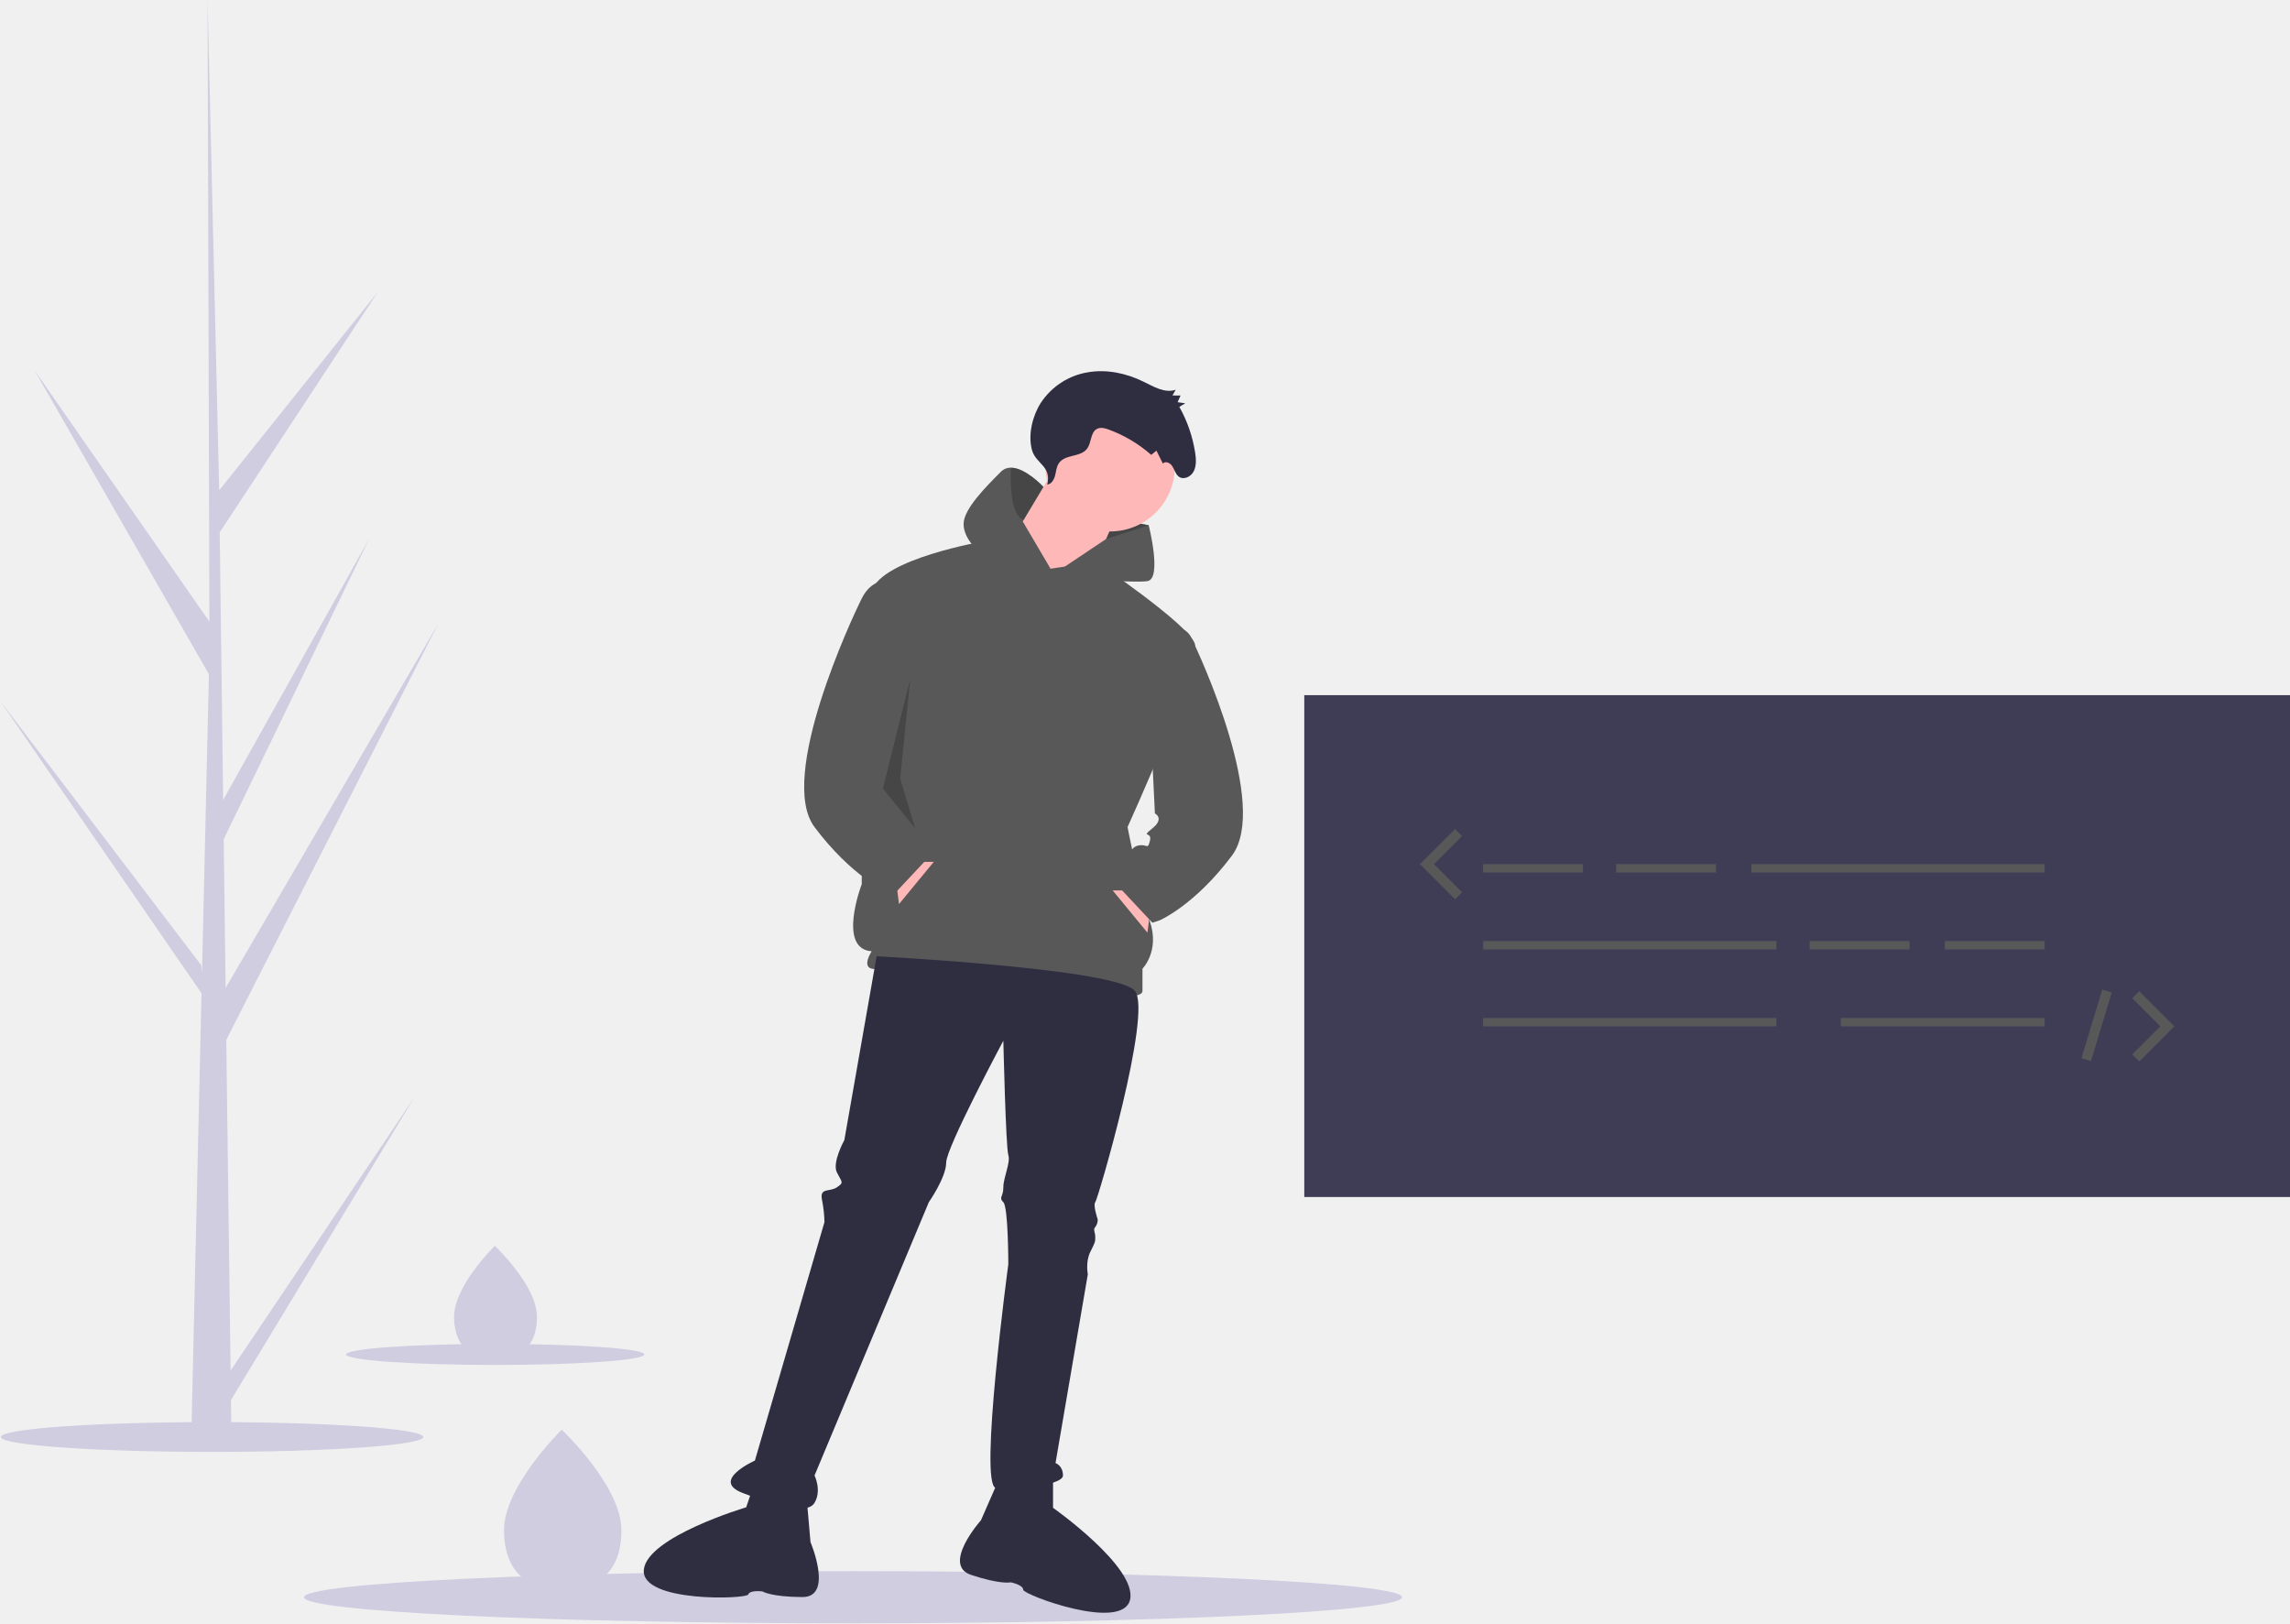
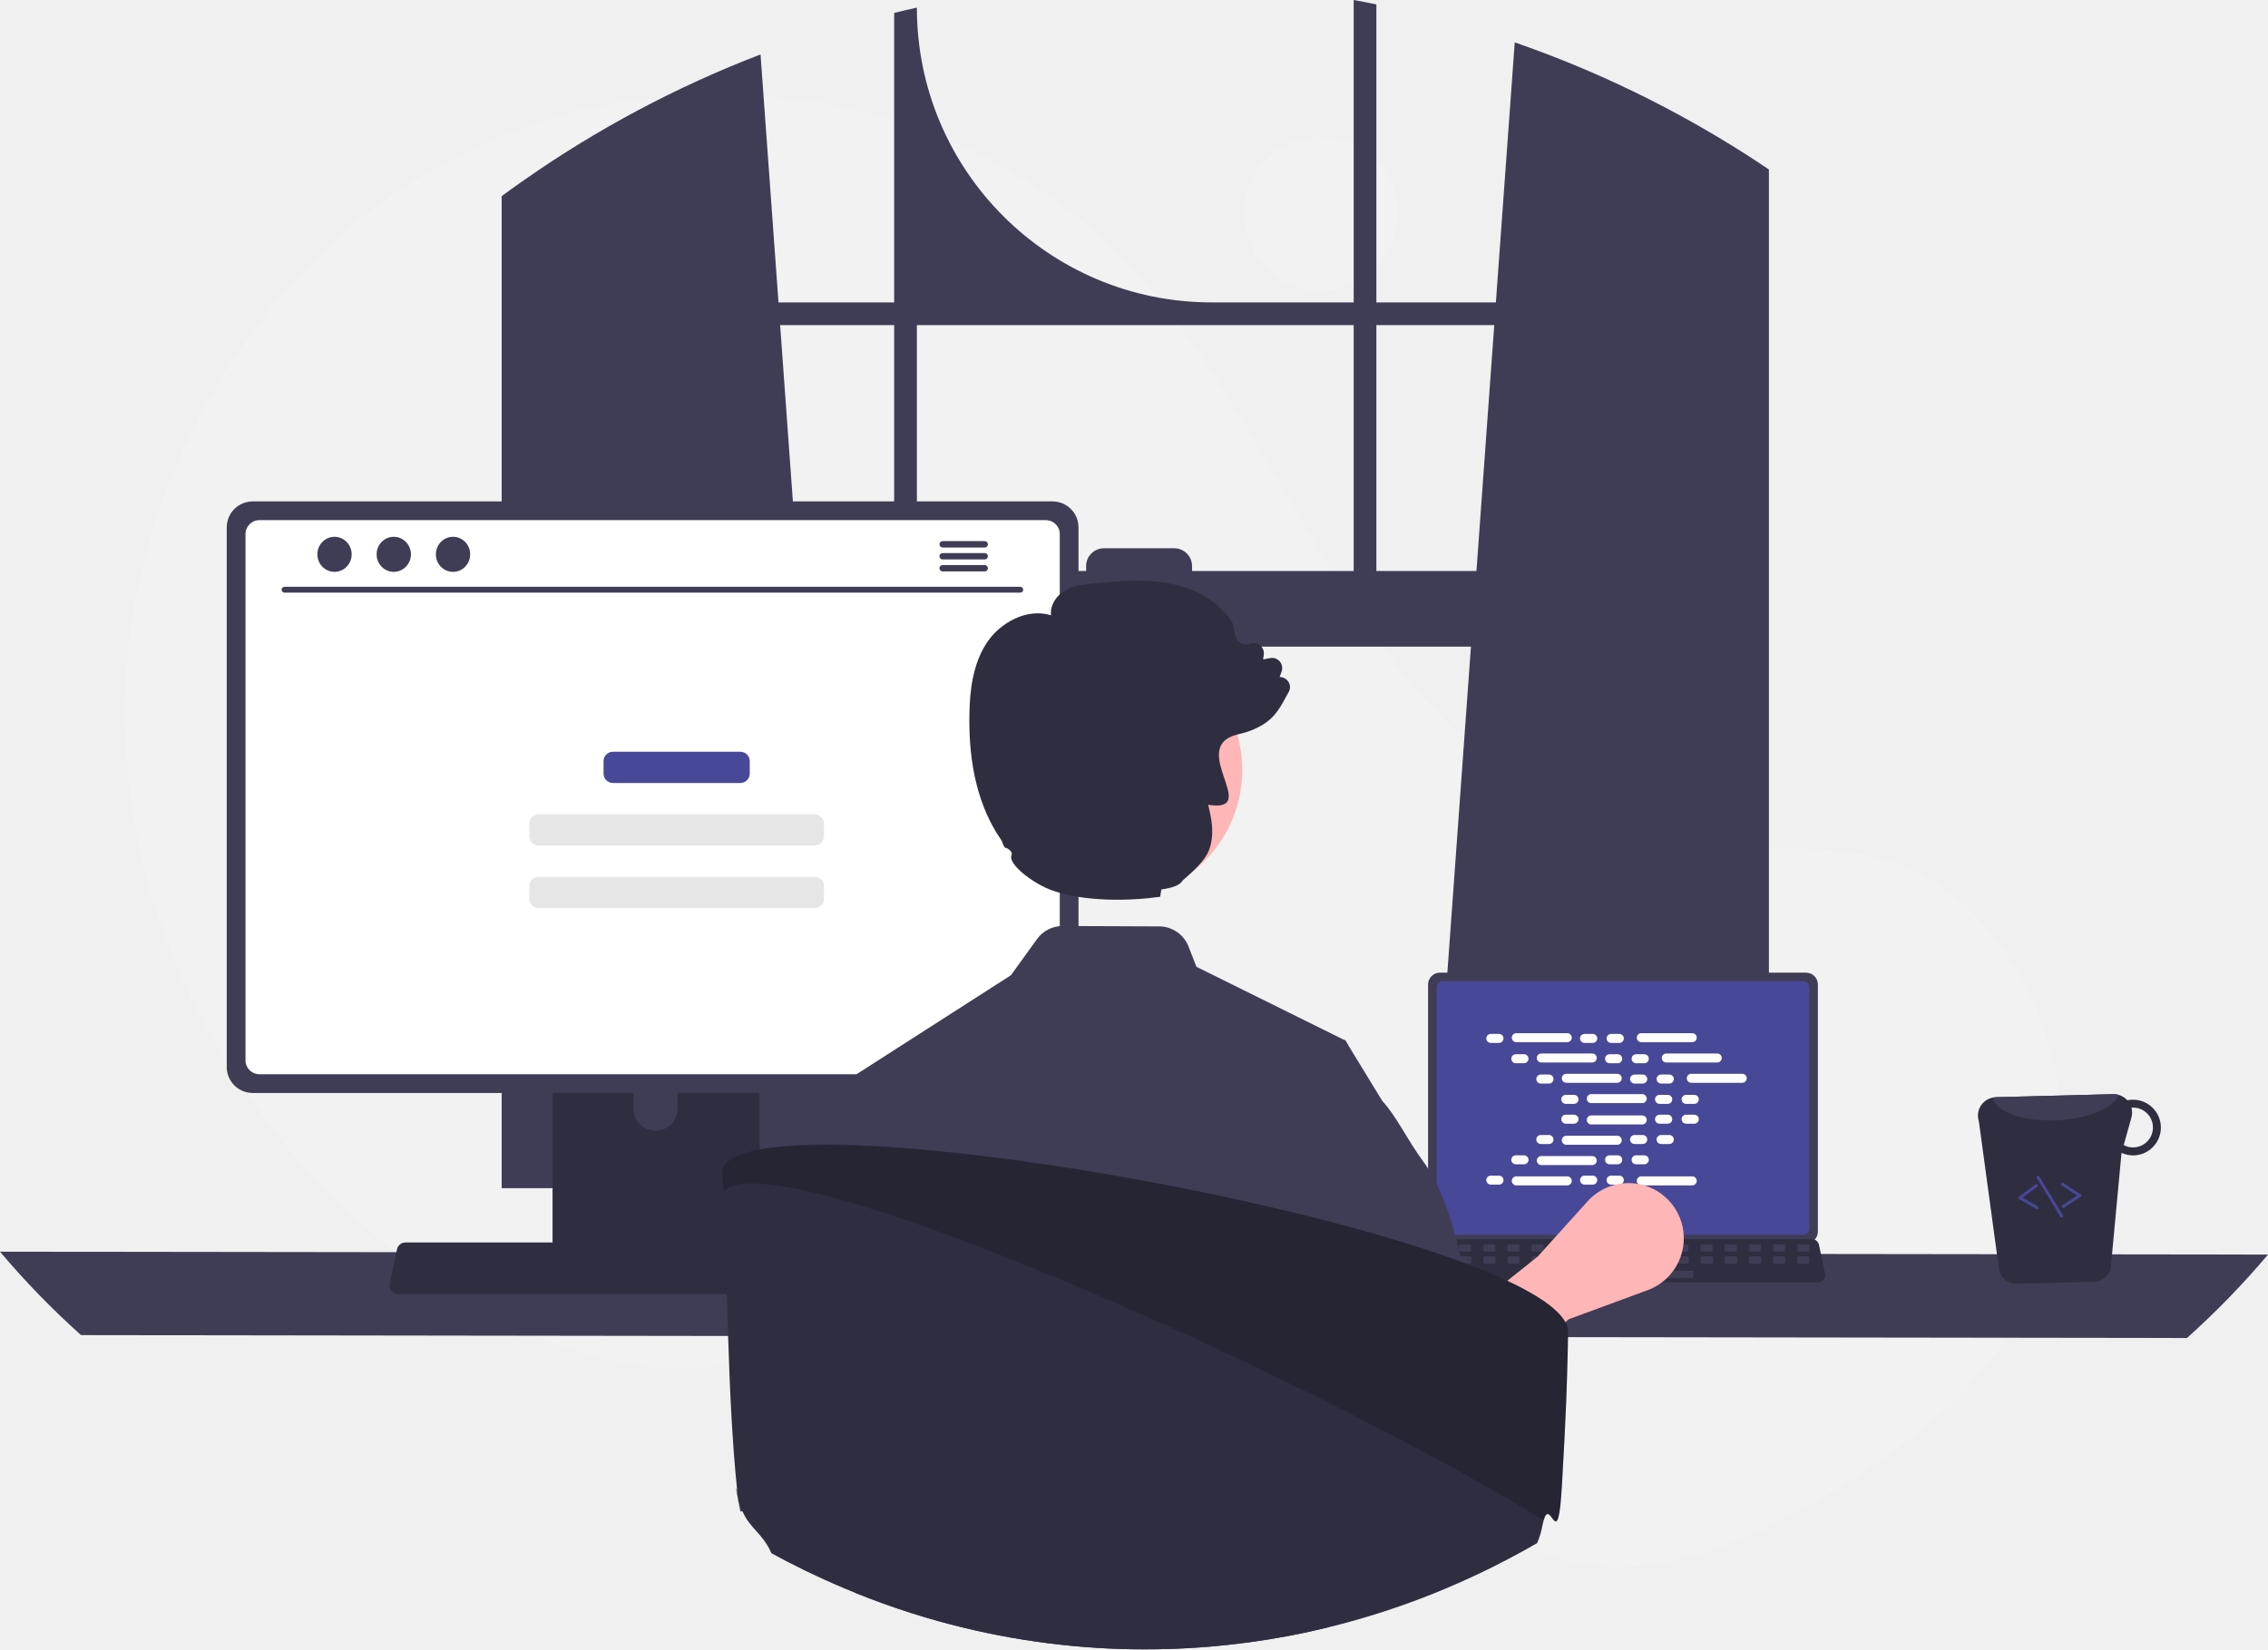
- <svg xmlns="http://www.w3.org/2000/svg" id="e4bbe722-77af-4dff-9d23-13f94132c30a" data-name="Layer 1" width="921.72" height="653.41" viewBox="0 0 921.72 653.41">
-   <ellipse cx="85.344" cy="578.41" rx="85" ry="6" fill="#d0cde1" />
-   <ellipse cx="343.344" cy="642.91" rx="221" ry="10.5" fill="#d0cde1" />
-   <polygon points="458.344 218.41 462.344 211.41 442.344 207.41 440.344 217.41 443.344 225.41 458.344 218.41" fill="#585858" />
-   <polygon points="458.344 218.41 462.344 211.41 442.344 207.41 440.344 217.41 443.344 225.41 458.344 218.41" opacity="0.2" />
-   <circle cx="446.844" cy="187.91" r="26" fill="#ffb8b8" />
-   <polygon points="424.844 187.91 403.844 222.91 434.844 240.91 450.844 203.91 424.844 187.91" fill="#ffb8b8" />
-   <path d="M561.984,352.205l-27-11s-41,7-45,20-4,118-4,118-10,26,4,27c0,0-4,6,0,7s45,0,61,5,48,9,48,4v-9s7-7,3-19-9-38-9-38,30-66,27-74-39.627-32.738-39.627-32.738Z" transform="translate(-139.1401 -123.2952)" fill="#585858" />
-   <polygon points="360.844 355.91 361.844 363.91 375.844 346.91 370.844 346.91 360.844 355.91" fill="#ffb8b8" />
-   <path d="M561.984,352.205l-29-7s-6-5-6-11,9-15,15-21a5.535,5.535,0,0,1,4.02-1.67c5.94-.05,13.14,7.74,13.14,7.74l-7.99,13.33-.36.59Z" transform="translate(-139.1401 -123.2952)" fill="#585858" />
-   <path d="M584.337,340.263l17.147-5.559s5.5,21.5-.5,22.5-39-2-39-2Z" transform="translate(-139.1401 -123.2952)" fill="#585858" />
-   <path d="M491.984,508.205l-13,74s-5,9-3,13,3,4,0,6-7,0-6,5a51.043,51.043,0,0,1,1,9l-28,96s-18,8-5,13,26,9,29,4,0-11,0-11l46-110s7-10,7-16,23-49,23-49,1,43,2,46-2,9-2,13-2,4,0,6,2,25,2,25-12,89-5,90,27-1,27-5-3-5-3-5l13-76s-1-5,1-9,2-4,2-6-1-3,0-4a4.938,4.938,0,0,0,1-3s-2-6-1-7,23-76,16-85S491.984,508.205,491.984,508.205Z" transform="translate(-139.1401 -123.2952)" fill="#2f2e41" />
-   <path d="M540.984,719.205l-7,16s-16,18-4,22,16,3,16,3,5,1,5,3,40,17,43,4-31-37-31-37v-12Z" transform="translate(-139.1401 -123.2952)" fill="#2f2e41" />
-   <path d="M463.849,726.611l1.514,17.398s9.402,22.172-3.247,22.124-16.119-2.276-16.119-2.276-5.057-.652-5.697,1.243S396.964,768.412,398.28,755.136s41.207-25.14,41.207-25.14L443.325,718.626Z" transform="translate(-139.1401 -123.2952)" fill="#2f2e41" />
-   <path d="M560.66,318.322c1.606-.108,2.677-1.858,3.121-3.524s.558-3.49,1.465-4.922c2.486-3.922,8.95-2.338,11.575-6.153,1.614-2.346,1.277-6.167,3.607-7.66,1.472-.943,3.348-.457,4.969.135a54.307,54.307,0,0,1,17.116,10.194l2.088-1.7,2.608,5.214c1.011-1.219,2.961-.274,3.81,1.082s1.26,3.088,2.47,4.076c1.929,1.574,4.941.241,6.11-2.041s.975-5.072.57-7.641a54.737,54.737,0,0,0-6.348-18.322l2.386-1.432-3.085-.441,1.181-2.679-3.232-.038,1.276-2.29c-4.344,1.491-8.834-1.24-12.983-3.275-6.941-3.405-14.748-5.039-22.284-3.774A28.168,28.168,0,0,0,558.027,285.508c-3.286,5.166-5.183,12.667-3.54,18.854C555.98,309.985,562.498,310.861,560.66,318.322Z" transform="translate(-139.1401 -123.2952)" fill="#2f2e41" />
-   <path d="M495.984,357.205s-6-1-10,7-34,72-19,92,29,26,29,26l3,1,15-16-5-7s0-7-4-8-4,2-5-2,4-1-1-5-1-6-1-6Z" transform="translate(-139.1401 -123.2952)" fill="#585858" />
-   <polygon points="462.844 367.41 461.844 375.41 447.844 358.41 452.844 358.41 462.844 367.41" fill="#ffb8b8" />
-   <path d="M600.484,378.705s14-7,18,1,31.5,68,16.5,88-29,26-29,26l-3,1-15-16,5-7s0-7,4-8,4,2,5-2-4-1,1-5,1-6,1-6Z" transform="translate(-139.1401 -123.2952)" fill="#585858" />
-   <polygon points="366.344 273.41 355.344 317.41 368.344 333.41 362.344 313.41 366.344 273.41" opacity="0.2" />
-   <path d="M559.144,319.275l-7.99,13.33c-5.02-1.74-5.44-13.39-5.15-21.07C551.944,311.485,559.144,319.275,559.144,319.275Z" transform="translate(-139.1401 -123.2952)" opacity="0.2" />
-   <path d="M389.248,738.971c.174,17.794-10.344,24.11-23.392,24.237q-.455.004-.905-.001-.907-.011-1.796-.065c-11.784-.719-20.998-7.161-21.16-23.709-.167-17.126,21.51-38.951,23.136-40.565l.003-.001c.062-.062.093-.092.093-.092S389.075,721.178,389.248,738.971Z" transform="translate(-139.1401 -123.2952)" fill="#d0cde1" />
-   <path d="M355.259,653.138c.123,12.561-7.302,17.019-16.512,17.108q-.321.003-.639-.001-.64-.008-1.268-.046c-8.318-.507-14.822-5.055-14.936-16.736-.118-12.089,15.183-27.495,16.331-28.634l.002-.001c.044-.043.066-.065.066-.065S355.136,640.578,355.259,653.138Z" transform="translate(-139.1401 -123.2952)" fill="#d0cde1" />
-   <ellipse cx="199.344" cy="545.184" rx="60" ry="4.235" fill="#d0cde1" />
-   <rect x="524.968" y="279.811" width="396.752" height="202" fill="#3f3d56" />
-   <rect x="596.945" y="347.829" width="40.18" height="3.348" fill="#585858" />
-   <rect x="650.518" y="347.829" width="40.18" height="3.348" fill="#585858" />
-   <rect x="728.366" y="378.801" width="40.18" height="3.348" fill="#585858" />
-   <rect x="782.777" y="378.801" width="40.18" height="3.348" fill="#585858" />
-   <rect x="704.928" y="347.829" width="118.028" height="3.348" fill="#585858" />
-   <rect x="596.945" y="378.801" width="118.028" height="3.348" fill="#585858" />
-   <rect x="596.945" y="409.773" width="118.028" height="3.348" fill="#585858" />
-   <rect x="740.923" y="409.773" width="82.034" height="3.348" fill="#585858" />
-   <polygon points="585.652 361.964 571.516 347.829 585.652 333.693 588.48 336.521 577.172 347.829 588.48 359.136 585.652 361.964" fill="#585858" />
-   <polygon points="861.036 427.257 858.208 424.429 869.516 413.12 858.208 401.813 861.036 398.985 875.172 413.12 861.036 427.257" fill="#585858" />
-   <rect x="968.591" y="533.998" width="28.864" height="4" transform="translate(45.81388 1198.014) rotate(-73.13998)" fill="#585858" />
-   <path d="M231.951,674.977l74.068-110.146-73.916,121.996.155,12.394q-8.111.062-16.064-.27l3.674-159.32-.101-1.229.136-.237.352-15.055L139.14,405.343l81.017,106.499.288,3.182,2.775-120.372L153.16,272.554l70.259,100.951-.733-249.38.002-.83.024.816L227.362,320.657,291.213,240.82,227.571,337.589l1.394,107.67,58.756-105.082L229.181,461.088l.776,59.87,85.447-146.378L230.216,541.844Z" transform="translate(-139.1401 -123.2952)" fill="#d0cde1" />
+ <svg xmlns="http://www.w3.org/2000/svg" data-name="Layer 1" width="786.82" height="572.258" viewBox="0 0 786.82 572.258">
+   <circle cx="458.321" cy="74.182" r="26.701" fill="#f2f2f2" />
+   <path d="M872.038,661.023c39.688-30.229,58.644-81.025,46.776-129.482q-.442-1.806-.934-3.604c-7.867-28.763-27.332-56.101-55.7-65.291-23.82-7.717-49.82-1.783-74.669-4.851-48.781-6.024-86.601-45.494-113.211-86.819-26.611-41.325-47.062-87.583-82.422-121.724-58.285-56.275-153.362-68.391-225.627-31.76C293.987,254.121,247.955,335.391,249.918,416.386c1.963,80.995,50.046,158.432,119.875,199.517,25.652,15.093,55.321,25.785,84.848,22.044,25.62-3.246,48.899-17.013,74.399-21.1,40.091-6.426,79.927,11.701,114.603,32.824,34.676,21.123,68.17,46.16,107.574,55.952C789.478,715.131,836.881,687.801,872.038,661.023Z" transform="translate(-206.59 -163.8711)" fill="#f2f2f2" />
+   <path d="M815.016,219.191c-.87-.58-1.75-1.13-2.62-1.69a380.24,380.24,0,0,0-80.31-38.93l-6.54,90.22h-41.46v-103.39c-2.61-.54-5.24-1.05-7.87-1.53v104.92H626.946A102.27,102.27,0,0,1,524.676,166.521v-0c-2.64.57-5.26,1.18-7.88,1.83v100.44h-40.13l-6.23-86.03a380.858,380.858,0,0,0-81.94,43.53c-.44.3-.88.61-1.31.91-2.21,1.55-4.39,3.13-6.56,4.73v344.19h118.27l-2.09-28.95-11.5-158.95h231.59l-11.5,158.95-2.09,28.95h116.96v-353.45Q817.656,220.901,815.016,219.191Zm-298.22,142.78h-33.39l-6.17-85.3h39.56Zm159.42,0h-56.08v-1.69a6.18,6.18,0,0,0-6.19-6.18h-24.38a6.178,6.178,0,0,0-6.18,6.18v1.69h-58.71v-85.3h151.54Zm7.87,0v-85.3h40.89l-6.17,85.3Z" transform="translate(-206.59 -163.8711)" fill="#3f3d56" />
+   <path d="M206.59,598.162a289.003,289.003,0,0,0,28.12,28.95l730.58,1a289.003,289.003,0,0,0,28.12-28.95Z" transform="translate(-206.59 -163.8711)" fill="#3f3d56" />
+   <path d="M702.02,505.462v85.704a4.122,4.122,0,0,0,4.119,4.119H833.143a4.122,4.122,0,0,0,4.119-4.119v-85.704a4.124,4.124,0,0,0-4.119-4.115H706.139A4.124,4.124,0,0,0,702.02,505.462Z" transform="translate(-206.59 -163.8711)" fill="#3f3d56" />
+   <path d="M704.999,506.529V590.109a2.205,2.205,0,0,0,2.201,2.201H832.086a2.205,2.205,0,0,0,2.201-2.201V506.529a2.206,2.206,0,0,0-2.201-2.206H707.201A2.206,2.206,0,0,0,704.999,506.529Z" transform="translate(-206.59 -163.8711)" fill="#484898" />
+   <path d="M699.364,607.881a2.47,2.47,0,0,0,1.943.93H837.299a2.502,2.502,0,0,0,2.446-3.016l-2.111-10.027a2.507,2.507,0,0,0-1.558-1.818,2.425,2.425,0,0,0-.888-.168H703.41a2.424,2.424,0,0,0-.888.168,2.507,2.507,0,0,0-1.558,1.818l-2.111,10.027A2.501,2.501,0,0,0,699.364,607.881Z" transform="translate(-206.59 -163.8711)" fill="#2f2e41" />
+   <rect x="830.034" y="595.588" width="4.188" height="2.513" rx="0.488" transform="translate(1457.666 1029.819) rotate(-180)" fill="#3f3d56" />
+   <rect x="821.657" y="595.588" width="4.188" height="2.513" rx="0.488" transform="translate(1440.912 1029.819) rotate(-180)" fill="#3f3d56" />
+   <rect x="813.28" y="595.588" width="4.188" height="2.513" rx="0.488" transform="translate(1424.158 1029.819) rotate(-180)" fill="#3f3d56" />
+   <rect x="804.903" y="595.588" width="4.188" height="2.513" rx="0.488" transform="translate(1407.404 1029.819) rotate(-180)" fill="#3f3d56" />
+   <rect x="796.526" y="595.588" width="4.188" height="2.513" rx="0.488" transform="translate(1390.65 1029.819) rotate(-180)" fill="#3f3d56" />
+   <rect x="788.149" y="595.588" width="4.188" height="2.513" rx="0.488" transform="translate(1373.896 1029.819) rotate(-180)" fill="#3f3d56" />
+   <rect x="779.772" y="595.588" width="4.188" height="2.513" rx="0.488" transform="translate(1357.142 1029.819) rotate(-180)" fill="#3f3d56" />
+   <rect x="771.395" y="595.588" width="4.188" height="2.513" rx="0.488" transform="translate(1340.388 1029.819) rotate(-180)" fill="#3f3d56" />
+   <rect x="763.018" y="595.588" width="4.188" height="2.513" rx="0.488" transform="translate(1323.634 1029.819) rotate(-180)" fill="#3f3d56" />
+   <rect x="754.641" y="595.588" width="4.188" height="2.513" rx="0.488" transform="translate(1306.88 1029.819) rotate(-180)" fill="#3f3d56" />
+   <rect x="746.264" y="595.588" width="4.188" height="2.513" rx="0.488" transform="translate(1290.126 1029.819) rotate(-180)" fill="#3f3d56" />
+   <rect x="737.887" y="595.588" width="4.188" height="2.513" rx="0.488" transform="translate(1273.372 1029.819) rotate(-180)" fill="#3f3d56" />
+   <rect x="729.51" y="595.588" width="4.188" height="2.513" rx="0.488" transform="translate(1256.618 1029.819) rotate(-180)" fill="#3f3d56" />
+   <rect x="721.133" y="595.588" width="4.188" height="2.513" rx="0.488" transform="translate(1239.865 1029.819) rotate(-180)" fill="#3f3d56" />
+   <rect x="712.756" y="595.588" width="4.188" height="2.513" rx="0.488" transform="translate(1223.111 1029.819) rotate(-180)" fill="#3f3d56" />
+   <rect x="704.379" y="595.588" width="4.188" height="2.513" rx="0.488" transform="translate(1206.357 1029.819) rotate(-180)" fill="#3f3d56" />
+   <rect x="830.133" y="599.777" width="4.188" height="2.513" rx="0.488" transform="translate(1457.864 1038.196) rotate(-180)" fill="#3f3d56" />
+   <rect x="821.756" y="599.777" width="4.188" height="2.513" rx="0.488" transform="translate(1441.11 1038.196) rotate(-180)" fill="#3f3d56" />
+   <rect x="813.379" y="599.777" width="4.188" height="2.513" rx="0.488" transform="translate(1424.356 1038.196) rotate(-180)" fill="#3f3d56" />
+   <rect x="805.002" y="599.777" width="4.188" height="2.513" rx="0.488" transform="translate(1407.602 1038.196) rotate(-180)" fill="#3f3d56" />
+   <rect x="796.625" y="599.777" width="4.188" height="2.513" rx="0.488" transform="translate(1390.848 1038.196) rotate(-180)" fill="#3f3d56" />
+   <rect x="788.248" y="599.777" width="4.188" height="2.513" rx="0.488" transform="translate(1374.094 1038.196) rotate(-180)" fill="#3f3d56" />
+   <rect x="779.871" y="599.777" width="4.188" height="2.513" rx="0.488" transform="translate(1357.34 1038.196) rotate(-180)" fill="#3f3d56" />
+   <rect x="771.494" y="599.777" width="4.188" height="2.513" rx="0.488" transform="translate(1340.586 1038.196) rotate(-180)" fill="#3f3d56" />
+   <rect x="763.117" y="599.777" width="4.188" height="2.513" rx="0.488" transform="translate(1323.832 1038.196) rotate(-180)" fill="#3f3d56" />
+   <rect x="754.74" y="599.777" width="4.188" height="2.513" rx="0.488" transform="translate(1307.078 1038.196) rotate(-180)" fill="#3f3d56" />
+   <rect x="746.363" y="599.777" width="4.188" height="2.513" rx="0.488" transform="translate(1290.324 1038.196) rotate(-180)" fill="#3f3d56" />
+   <rect x="737.986" y="599.777" width="4.188" height="2.513" rx="0.488" transform="translate(1273.57 1038.196) rotate(-180)" fill="#3f3d56" />
+   <rect x="729.609" y="599.777" width="4.188" height="2.513" rx="0.488" transform="translate(1256.816 1038.196) rotate(-180)" fill="#3f3d56" />
+   <rect x="721.232" y="599.777" width="4.188" height="2.513" rx="0.488" transform="translate(1240.062 1038.196) rotate(-180)" fill="#3f3d56" />
+   <rect x="712.855" y="599.777" width="4.188" height="2.513" rx="0.488" transform="translate(1223.309 1038.196) rotate(-180)" fill="#3f3d56" />
+   <rect x="704.478" y="599.777" width="4.188" height="2.513" rx="0.488" transform="translate(1206.555 1038.196) rotate(-180)" fill="#3f3d56" />
+   <rect x="760.604" y="604.803" width="33.508" height="2.513" rx="0.488" transform="translate(1348.126 1048.248) rotate(-180)" fill="#3f3d56" />
+   <rect x="515.631" y="358.737" width="5.966" height="3.122" rx="1.561" fill="#fff" />
+   <rect x="548.154" y="358.737" width="5.966" height="3.122" rx="1.561" fill="#fff" />
+   <rect x="557.369" y="358.737" width="5.966" height="3.122" rx="1.561" fill="#fff" />
+   <rect x="524.477" y="358.477" width="20.796" height="3.122" rx="1.561" fill="#fff" />
+   <rect x="567.841" y="358.477" width="20.796" height="3.122" rx="1.561" fill="#fff" />
+   <rect x="524.304" y="365.784" width="5.966" height="3.122" rx="1.561" fill="#fff" />
+   <rect x="556.827" y="365.784" width="5.966" height="3.122" rx="1.561" fill="#fff" />
+   <rect x="566.042" y="365.784" width="5.966" height="3.122" rx="1.561" fill="#fff" />
+   <rect x="533.15" y="365.523" width="20.796" height="3.122" rx="1.561" fill="#fff" />
+   <rect x="576.514" y="365.523" width="20.796" height="3.122" rx="1.561" fill="#fff" />
+   <rect x="532.977" y="372.83" width="5.966" height="3.122" rx="1.561" fill="#fff" />
+   <rect x="565.5" y="372.83" width="5.966" height="3.122" rx="1.561" fill="#fff" />
+   <rect x="574.715" y="372.83" width="5.966" height="3.122" rx="1.561" fill="#fff" />
+   <rect x="541.823" y="372.57" width="20.796" height="3.122" rx="1.561" fill="#fff" />
+   <rect x="585.187" y="372.57" width="20.796" height="3.122" rx="1.561" fill="#fff" />
+   <rect x="541.649" y="379.877" width="5.966" height="3.122" rx="1.561" fill="#fff" />
+   <rect x="574.172" y="379.877" width="5.966" height="3.122" rx="1.561" fill="#fff" />
+   <rect x="583.387" y="379.877" width="5.966" height="3.122" rx="1.561" fill="#fff" />
+   <rect x="550.496" y="379.617" width="20.796" height="3.122" rx="1.561" fill="#fff" />
+   <rect x="548.154" y="407.898" width="5.966" height="3.122" rx="1.561" fill="#fff" />
+   <rect x="557.369" y="407.898" width="5.966" height="3.122" rx="1.561" fill="#fff" />
+   <rect x="567.841" y="408.158" width="20.796" height="3.122" rx="1.561" fill="#fff" />
+   <rect x="515.631" y="407.898" width="5.966" height="3.122" rx="1.561" fill="#fff" />
+   <rect x="524.477" y="408.158" width="20.796" height="3.122" rx="1.561" fill="#fff" />
+   <rect x="524.304" y="400.851" width="5.966" height="3.122" rx="1.561" fill="#fff" />
+   <rect x="556.827" y="400.851" width="5.966" height="3.122" rx="1.561" fill="#fff" />
+   <rect x="566.042" y="400.851" width="5.966" height="3.122" rx="1.561" fill="#fff" />
+   <rect x="533.15" y="401.111" width="20.796" height="3.122" rx="1.561" fill="#fff" />
+   <rect x="532.977" y="393.804" width="5.966" height="3.122" rx="1.561" fill="#fff" />
+   <rect x="565.5" y="393.804" width="5.966" height="3.122" rx="1.561" fill="#fff" />
+   <rect x="574.715" y="393.804" width="5.966" height="3.122" rx="1.561" fill="#fff" />
+   <rect x="541.823" y="394.064" width="20.796" height="3.122" rx="1.561" fill="#fff" />
+   <rect x="541.649" y="386.758" width="5.966" height="3.122" rx="1.561" fill="#fff" />
+   <rect x="574.172" y="386.758" width="5.966" height="3.122" rx="1.561" fill="#fff" />
+   <rect x="583.387" y="386.758" width="5.966" height="3.122" rx="1.561" fill="#fff" />
+   <rect x="550.496" y="387.018" width="20.796" height="3.122" rx="1.561" fill="#fff" />
+   <path d="M711.507,654.353l-13.35-21.102,41.902-33.403,17.295-19.161a19.161,19.161,0,0,1,32.418,6.828h0a19.161,19.161,0,0,1-11.57,23.991l-27.349,10.075Z" transform="translate(-206.59 -163.8711)" fill="#ffb6b6" />
+   <path d="M398.28,501.352v102.56h71.85v-102.56a3.448,3.448,0,0,0-2.43-3.3,3.175,3.175,0,0,0-1.03-.16H401.75A3.463,3.463,0,0,0,398.28,501.352Zm28.04,35.24a7.67,7.67,0,0,1,15.34,0v11.9a7.67,7.67,0,0,1-15.34,0Z" transform="translate(-206.59 -163.8711)" fill="#2f2e41" />
+   <path d="M398.06,600.632v9.89a1.946,1.946,0,0,0,1.93,1.94h68.43a1.94,1.94,0,0,0,1.93-1.94v-9.89Z" transform="translate(-206.59 -163.8711)" fill="#3f3d56" />
+   <path d="M285.25,346.832V534.092a9.007,9.007,0,0,0,9,9h277.5a9.007,9.007,0,0,0,9-9V346.832a9.011,9.011,0,0,0-9-8.99H294.25A9.012,9.012,0,0,0,285.25,346.832Z" transform="translate(-206.59 -163.8711)" fill="#3f3d56" />
+   <path d="M291.76,349.162v182.62a4.818,4.818,0,0,0,4.81,4.81H569.44a4.818,4.818,0,0,0,4.81-4.81v-182.62a4.82,4.82,0,0,0-4.81-4.82H296.57A4.821,4.821,0,0,0,291.76,349.162Z" transform="translate(-206.59 -163.8711)" fill="#fff" />
+   <path d="M342.4,611.792a2.948,2.948,0,0,0,2.32,1.11h162.34a2.987,2.987,0,0,0,2.92-3.6l-2.52-11.97a2.993,2.993,0,0,0-1.86-2.17,2.895,2.895,0,0,0-1.06-.2H347.23a2.894,2.894,0,0,0-1.06.2,2.992,2.992,0,0,0-1.86,2.17l-2.52,11.97A2.985,2.985,0,0,0,342.4,611.792Z" transform="translate(-206.59 -163.8711)" fill="#2f2e41" />
+   <path d="M560.585,369.499H305.261a1.016,1.016,0,0,1,0-2.031H560.585a1.016,1.016,0,0,1,0,2.031Z" transform="translate(-206.59 -163.8711)" fill="#3f3d56" />
+   <ellipse cx="116.051" cy="192.33" rx="5.95" ry="6.083" fill="#3f3d56" />
+   <ellipse cx="136.607" cy="192.33" rx="5.95" ry="6.083" fill="#3f3d56" />
+   <ellipse cx="157.163" cy="192.33" rx="5.95" ry="6.083" fill="#3f3d56" />
+   <path d="M548.206,351.622h-14.6a1.105,1.105,0,0,0,0,2.21h14.6a1.105,1.105,0,0,0,0-2.21Z" transform="translate(-206.59 -163.8711)" fill="#3f3d56" />
+   <path d="M548.206,355.772h-14.6a1.105,1.105,0,0,0,0,2.21h14.6a1.105,1.105,0,0,0,0-2.21Z" transform="translate(-206.59 -163.8711)" fill="#3f3d56" />
+   <path d="M548.206,359.922h-14.6a1.105,1.105,0,0,0,0,2.21h14.6a1.105,1.105,0,0,0,0-2.21Z" transform="translate(-206.59 -163.8711)" fill="#3f3d56" />
+   <path d="M900.186,604.972a6.416,6.416,0,0,0,6.183,4.331l26.492-.682a6.329,6.329,0,0,0,5.981-4.657l3.749-40.087a9.794,9.794,0,0,0,4.238.871,9.661,9.661,0,1,0-.485-19.317,8.184,8.184,0,0,0-1.736.181,6.548,6.548,0,0,0-4.874-2.103l-40.751,1.052a5.853,5.853,0,0,0-1.005.125,6.365,6.365,0,0,0-4.873,8.265Zm43.173-43.817,2.668-9.553a6.506,6.506,0,0,0,.02-3.375c.129-0.0.244-.062.373-.062a6.91,6.91,0,0,1,.324,13.817A6.505,6.505,0,0,1,943.359,561.156Z" transform="translate(-206.59 -163.8711)" fill="#2f2e41" />
+   <path d="M897.978,544.686c.868,4.964,10.629,8.454,22.366,7.847,10.793-.497,19.617-4.287,21.234-8.778a6.025,6.025,0,0,0-1.844-.246l-40.751,1.052A5.853,5.853,0,0,0,897.978,544.686Z" transform="translate(-206.59 -163.8711)" fill="#3f3d56" />
+   <path d="M922.494,582.944a.497.497,0,0,0,.151-.066l5.753-3.766a.499.499,0,0,0,0-.836l-5.98-3.917a.5.5,0,1,0-.548.836l5.341,3.498-5.114,3.348a.5.5,0,0,0,.396.903Z" transform="translate(-206.59 -163.8711)" fill="#484898" />
+   <path d="M913.408,583.363a.5.5,0,0,0,.126-.918l-5.303-3.04,5.126-3.807a.5.5,0,1,0-.596-.802l-5.739,4.263a.5.5,0,0,0,.049.835l5.965,3.42A.5.5,0,0,0,913.408,583.363Z" transform="translate(-206.59 -163.8711)" fill="#484898" />
+   <path d="M921.922,586.244a.482.482,0,0,0,.137-.058.5.5,0,0,0,.168-.687l-8.155-13.408a.5.5,0,0,0-.854.521l8.155,13.408A.5.5,0,0,0,921.922,586.244Z" transform="translate(-206.59 -163.8711)" fill="#484898" />
+   <rect x="209.385" y="260.827" width="50.719" height="10.846" rx="3.264" fill="#484898" />
+   <rect x="183.626" y="282.519" width="102.236" height="10.846" rx="3.264" fill="#e6e6e6" />
+   <rect x="183.626" y="304.21" width="102.236" height="10.846" rx="3.264" fill="#e6e6e6" />
+   <path d="M497.301,540.717l.217.684.011.023,6.525,19.838,7.506,22.861,14.123,42.961.137,6.673v.023l1.049,53.684-2.909,7.278,3.274,11.932s-1.506-18.037-9.582-7.679c-4.574,5.886-9.925,11.91-14.317,17.556q9.6,3.884,19.507,7.027c1.426.456,2.863.89,4.301,1.323q.462.137.924.274a266.863,266.863,0,0,0,67.351,10.826c1.186.034,2.35.057,3.479.08.399.011.787.023,1.175.023,1.278.011,2.544.023,3.822.023q3.867,0,7.7-.114a266.853,266.853,0,0,0,56.091-7.586c-.125-7.586-.468-16.45-.958-25.918-.228-4.643-5.35-9.674-5.658-14.533-.217-3.65,4.381-7.084,4.141-10.792-1.551-22.827-3.491-14.064-4.928-30.229q-.222-2.379-.411-4.552c-.924-10.381-1.563-16.872-1.563-16.872l6.137-38.683,9.639-60.734-.742-1.221-.833-.411-50.844-25.165-2.761-7.073a10.979,10.979,0,0,0-10.141-6.947l-33.493-.137a10.931,10.931,0,0,0-8.909,4.529l-9.069,12.56Z" transform="translate(-206.59 -163.8711)" fill="#3f3d56" />
+   <path d="M533.407,617.525,525.82,633.758l-5.179,11.088-8.909,46.646-4.46,4.734L503.45,679.467l-39.998,8.881c-1.312-7.29-.351.247-1.161-7.75.228-.228.468-.456.707-.685.639-.593,1.175-1.152,1.164-1.688-.456-27.584.913-74.526,12.343-102.966a60.053,60.053,0,0,1,7.027-13.107c.228-.308.445-.616.662-.924,5.27-7.381,8.601-14.647,13.324-19.815v-.011a.53.53,0,0,0,.08-.08.157.157,0,0,0,.046-.034l32.443-17.203,1.392,39.105.992,28.109Z" transform="translate(-206.59 -163.8711)" fill="#3f3d56" />
+   <path d="M650.391,622.135l9.476,20.275,3.307,7.061,8.907,46.642,4.446,4.723,3.83-16.755,1.8-.369,32.459-6.722,9.461,30.046a17.984,17.984,0,0,0-3.261-22.506c-.646-.585-1.184-1.154-1.169-1.692.538-32.443-1.446-91.684-19.367-116.066-5.692-7.738-9.107-15.445-14.076-20.829-.015-.015-.015-.031-.031-.031L674.081,526.114l-.738-1.215-.831-.415Z" transform="translate(-206.59 -163.8711)" fill="#3f3d56" />
+   <circle id="a657ec4b-47ce-4d2a-9c58-81a811696ca9" data-name="Ellipse 5" cx="386.397" cy="267.201" r="44.558" fill="#ffb6b6" />
+   <path d="M653.212,399.948a3.759,3.759,0,0,0-2.69-1.19l.67-1.86a3.528,3.528,0,0,0-3.96-4.7l-2.44.47.23-1.63a3.534,3.534,0,0,0-4.73-3.82,3.766,3.766,0,0,1-3.24-.23,3.846,3.846,0,0,1-1.92-2.61l-.85-4.1-.09-.22c-4.14-6.9-12.1-11.92-21.84-13.76-8.67-1.65-17.56-.81-26.13-.02-3.4.32-7.24.68-10.44,2.64-2.72,1.68-5.02,5.04-4.55,8.43-8.45-2.59-17.51,2.58-22,9.1-5.32,7.76-6.19,17.48-6.33,25.08-.38,17.98,3.33,32.69,11,43.73.56.8.7,2.47,1.81,3.03l-.23-.37c1.24.62,2.5,1.62,2.03,2.69-1.35,3.08,7.62,9.89,13.94,12.14,11.53,4.11,26.86,3.76,37.64,2.28l.38-2.55c3.89-.53,6.63-1.54,7.4-3.12,1.36-1.16,2.52-2.2,3.53-3.16l.01-.01c.02-.02.06-.05.08-.07,4.87-4.67,6-7.33,6.51-11.38.49-3.97-.38-8-1.27-11.63,18.74,2.9-7.38-19.96,10.08-24.38a5.434,5.434,0,0,1,.61-.15c.51-.12,1.02-.24,1.51-.38a26.448,26.448,0,0,0,6.72-2.87c4.88-2.97,6.49-6.91,9.01-11.35A3.427,3.427,0,0,0,653.212,399.948Z" transform="translate(-206.59 -163.8711)" fill="#2f2e41" />
+   <path d="M750.582,625.308c-.01,1.75-.03,4.2-.11,7.23q-.015.63-.03,1.29c-.13,5.57-.26,10.24-.47,15.43-.01.36-.02.71-.04,1.07-.28,7.24-.72,15.67-1.48,29.02-1.41,24.66-3.87,3.39-6.34,12.04-.12.43-.25.94-.37,1.54a27.916,27.916,0,0,1-1.88,6.33c-1.31.78-2.66,1.53-3.99,2.28-3.79,2.11-7.64,4.14-11.52,6.07-2.18,1.08-4.37,2.14-6.57,3.16-.35.16-.69.32-1.03.47a270.887,270.887,0,0,1-34.75,13.26c-2.32.7-4.63,1.38-6.97,2.01-2.44.68-4.88,1.32-7.35,1.92a266.893,266.893,0,0,1-56.09,7.59c-2.55.08-5.12.11-7.7.11-1.28,0-2.54-.01-3.82-.02-.39,0-.78-.01-1.17-.02-1.13-.03-2.3-.05-3.48-.08a266.663,266.663,0,0,1-67.35-10.83l-.93-.27c-1.44-.44-2.87-.87-4.3-1.33q-9.9-3.135-19.51-7.02-7.335-2.955-14.5-6.34a.339.339,0,0,1-.12-.06c-1-.46-2.01-.94-3.01-1.43-.13-.07-.27-.14-.41-.21q-5.595-2.73-11.07-5.72c-3.07-7.05-7.39-8.4-10.07-14.6a25.874,25.874,0,0,1-1.68-5.74c0-.02-.01-.04-.01-.07.28,3.72-1.19-6.6-.01-.04-.01-.12-.02-.25-.03-.4-.03-.36-.07-.8-.13-1.35-3.43-33.49-3.21-71.79-4.7-103.35q-.15-3.06-.31-5.86c-.03-.62-.07-1.23-.11-1.83.07-.18.15-.37.24-.55a1.002,1.002,0,0,1,.07-.15,1.623,1.623,0,0,1,.1-.18c.02-.03.05-.07.07-.1a.917.917,0,0,1,.05-.1c.09-.14.19-.29.3-.43.05-.06.09-.11.14-.16a.808.808,0,0,1,.12-.14.637.637,0,0,1,.11-.13c.04-.04.08-.09.13-.14a.302.302,0,0,1,.08-.08,2.033,2.033,0,0,1,.26-.25,9.624,9.624,0,0,1,1.14-.9c.14-.09.29-.18.43-.28a19.135,19.135,0,0,1,3.17-1.52c.38-.14.76-.27,1.17-.41.15-.04.29-.09.44-.14.22-.07.44-.14.67-.19,1.14-.34,2.37-.63,3.7-.9.16-.03.33-.06.5-.1.24-.05.49-.09.74-.13.34-.06.69-.12,1.04-.18,2.97-.47,6.34-.82,10.06-1.05q.525-.03,1.05-.06c.41-.02.82-.04,1.24-.06.35-.02.71-.03,1.07-.04.35-.02.71-.03,1.08-.04,1.01-.03,2.05-.06,3.11-.08,3.02-.06,6.2-.04,9.54.03,1.55.04,3.13.08,4.75.15.11,0,.21.01.31.01,1.41.05,2.83.11,4.29.19,1.02.05,2.05.1,3.08.16.97.06,1.95.12,2.94.19.77.04,1.54.1,2.32.15.66.05,1.32.1,1.98.14l.9.06c.49.04.98.07,1.48.12,1.1.09,2.2.18,3.32.27,1.11.1,2.24.2,3.37.3s2.27.21,3.41.32c.12.01.23.02.34.03,1.04.11,2.08.21,3.13.32.24.02.49.04.73.07,1.001.101,2.022.218,3.032.326.31.033.618.066.929.1.791.086,1.572.161,2.368.254,1.05.12,2.12.23,3.16.37.81.09,1.62.18,2.43.28,1.27.15,2.56.31,3.85.48.49.06.98.12,1.47.19,3.68.46,7.4.97,11.18,1.5,5.73.81,11.55,1.69,17.41,2.64q8.805,1.425,17.71,3.01c1.5.27,3,.54,4.51.82q1.02.195,2.04.39c1.16.21,2.32.43,3.48.65,1.16.22,2.32.44,3.48.67,1.38.27,2.77.54,4.15.81,9.09,1.8,18.13,3.72,26.95,5.73,1.45.33,2.9.67,4.34,1q4.32,1.005,8.56,2.04c.78.18,1.55.37,2.32.56,1.92.48,3.84.96,5.73,1.45l.33.09c1.39.34,2.75.69,4.11,1.05q4.815,1.26,9.47,2.55,3.09.855,6.11,1.73c3.01.87,5.96,1.75,8.83,2.64.71.22,1.42.44,2.12.65,2.1.65,4.17,1.31,6.18,1.97,1.6.52,3.16,1.05,4.7,1.58q2.31.795,4.53,1.59c.95.34,1.89.7,2.83,1.04,1.35.5,2.68,1,3.98,1.5.4.15.79.31,1.18.46.25.11.49.2.73.3.47.19.95.37,1.41.56.47.18.93.37,1.39.57.45.18.91.37,1.35.56.45.18.89.37,1.33.57.37.15.73.31,1.08.47.71.31,1.42.62,2.11.94.34.16.68.31,1.02.47l.78.36c.11.06.22.11.33.16.25.12.51.25.76.37.58.27,1.15.56,1.71.83.75.38,1.48.76,2.18,1.13.71.38,1.4.76,2.06,1.13.11.06.21.12.32.18.15.08.3.17.45.25.51.29,1,.59,1.49.88.96.59,1.87,1.17,2.72,1.75.19.13.37.26.56.38.63.45,1.23.89,1.79,1.34,0,.01,0,.01.01.01.19.14.37.29.55.43.15.14.31.26.46.4.52.45,1,.88,1.44,1.32a5.667,5.667,0,0,1,.42.43,1.208,1.208,0,0,1,.16.16c.2.2.38.4.55.6a.553.553,0,0,1,.07.09c.24.28.46.56.67.84.1.14.21.28.3.42.12.17.24.35.34.52.09.14.17.29.25.43a7.257,7.257,0,0,1,.54,1.13,5.241,5.241,0,0,1,.27.82A5.844,5.844,0,0,1,750.582,625.308Z" transform="translate(-206.59 -163.8711)" fill="#2f2e41" />
+   <path d="M750.582,625.308c-.01,1.75-.03,4.2-.11,7.23-.01.42-.03.85-.04,1.29-.1,4.25-.25,9.5-.46,15.43-.01.36-.02.71-.04,1.07-.28,7.24-.72,15.67-1.48,29.02-1.41,24.66-3.87,3.39-6.34,12.04-6.86-4.22-14.38-8.64-22.42-13.18q-2.175-1.23-4.39-2.47c-16.08-8.97-34.04-18.37-52.79-27.68-.74-.37-1.49-.74-2.23-1.1-42.95-21.23-89.83-41.88-127.81-55.66-7.33-2.66-14.33-5.06-20.91-7.17-13.86-4.43-25.84-7.53-35.06-8.87-9.6-1.4-16.23-.9-18.91,1.99q-.15-3.06-.31-5.86-.06-.93-.12-1.83c.062-.165.142-.322.22-.48.011-.023.019-.047.03-.07a1.002,1.002,0,0,1,.07-.15,1.623,1.623,0,0,1,.1-.18,1.06,1.06,0,0,1,.12-.2c.09-.14.19-.29.3-.43a3.483,3.483,0,0,1,.26-.3.637.637,0,0,1,.11-.13c.04-.04.08-.09.13-.14a.302.302,0,0,1,.08-.08,2.033,2.033,0,0,1,.26-.25,9.624,9.624,0,0,1,1.14-.9c.14-.09.29-.18.43-.28a19.135,19.135,0,0,1,3.17-1.52c.38-.14.76-.27,1.17-.41.15-.04.29-.09.44-.14.22-.07.44-.14.67-.19,1.14-.34,2.37-.63,3.7-.9.4-.08.82-.16,1.24-.23.34-.06.69-.12,1.04-.18,2.97-.47,6.34-.82,10.06-1.05q.525-.03,1.05-.06c.41-.02.82-.04,1.24-.06.35-.02.71-.03,1.07-.04.35-.02.71-.03,1.08-.04,1.01-.03,2.05-.06,3.11-.08,3.02-.05,6.2-.03,9.54.04,1.55.03,3.13.08,4.75.15.1,0,.21.01.31.01,1.41.04,2.84.11,4.29.18,1.02.05,2.05.1,3.08.16.97.06,1.95.12,2.94.19.77.04,1.54.1,2.32.15.66.05,1.32.1,1.98.14.79.06,1.58.12,2.38.18,1.1.09,2.2.18,3.32.27,1.11.1,2.24.2,3.37.3s2.27.21,3.41.32c.12.01.23.02.34.03,1.04.11,2.08.21,3.13.32q8.73.885,17.97,2.07,5.52.705,11.18,1.51c5.73.81,11.55,1.69,17.41,2.63q8.805,1.425,17.71,3.01c1.5.27,3,.54,4.51.82q2.76.51,5.52,1.04c1.16.22,2.32.44,3.48.67,1.38.27,2.77.54,4.15.81,9.09,1.8,18.13,3.72,26.95,5.73,1.45.33,2.9.67,4.34,1q4.32,1.005,8.56,2.04c.78.19,1.55.38,2.32.57q2.895.72,5.73,1.44v.01c.11.02.22.05.33.08,1.38.35,2.75.7,4.11,1.06q4.815,1.26,9.47,2.54c2.06.58,4.1,1.15,6.11,1.73,3.01.88,5.96,1.76,8.83,2.64.71.22,1.42.44,2.12.65q3.15.99,6.18,1.97c1.6.52,3.16,1.05,4.7,1.58q2.31.795,4.53,1.59c.96.34,1.9.69,2.83,1.03,1.36.5,2.68,1,3.98,1.51.4.15.79.31,1.18.46.73.28,1.44.57,2.14.86.47.18.93.37,1.39.57.45.18.91.37,1.35.56.45.18.89.37,1.33.57.37.15.73.31,1.08.47.71.31,1.42.62,2.11.94.34.16.68.31,1.02.47l.78.36c.11.06.22.11.33.16.85.4,1.67.8,2.47,1.2.75.38,1.48.76,2.18,1.13.83.44,1.62.87,2.38,1.31.15.08.3.17.45.25.51.29,1,.59,1.49.88.96.59,1.87,1.17,2.72,1.75.84.58,1.62,1.15,2.35,1.72,0,.01,0,.01.01.01.35.28.69.56,1.01.83.52.45,1,.88,1.44,1.32a5.667,5.667,0,0,1,.42.43,1.208,1.208,0,0,1,.16.16c.21.23.42.46.62.69.24.28.46.56.67.84.1.14.21.28.3.42.12.17.24.35.34.52.09.14.17.29.25.43a7.257,7.257,0,0,1,.54,1.13,6.053,6.053,0,0,1,.27.82A5.844,5.844,0,0,1,750.582,625.308Z" transform="translate(-206.59 -163.8711)" opacity="0.2" />
</svg>
